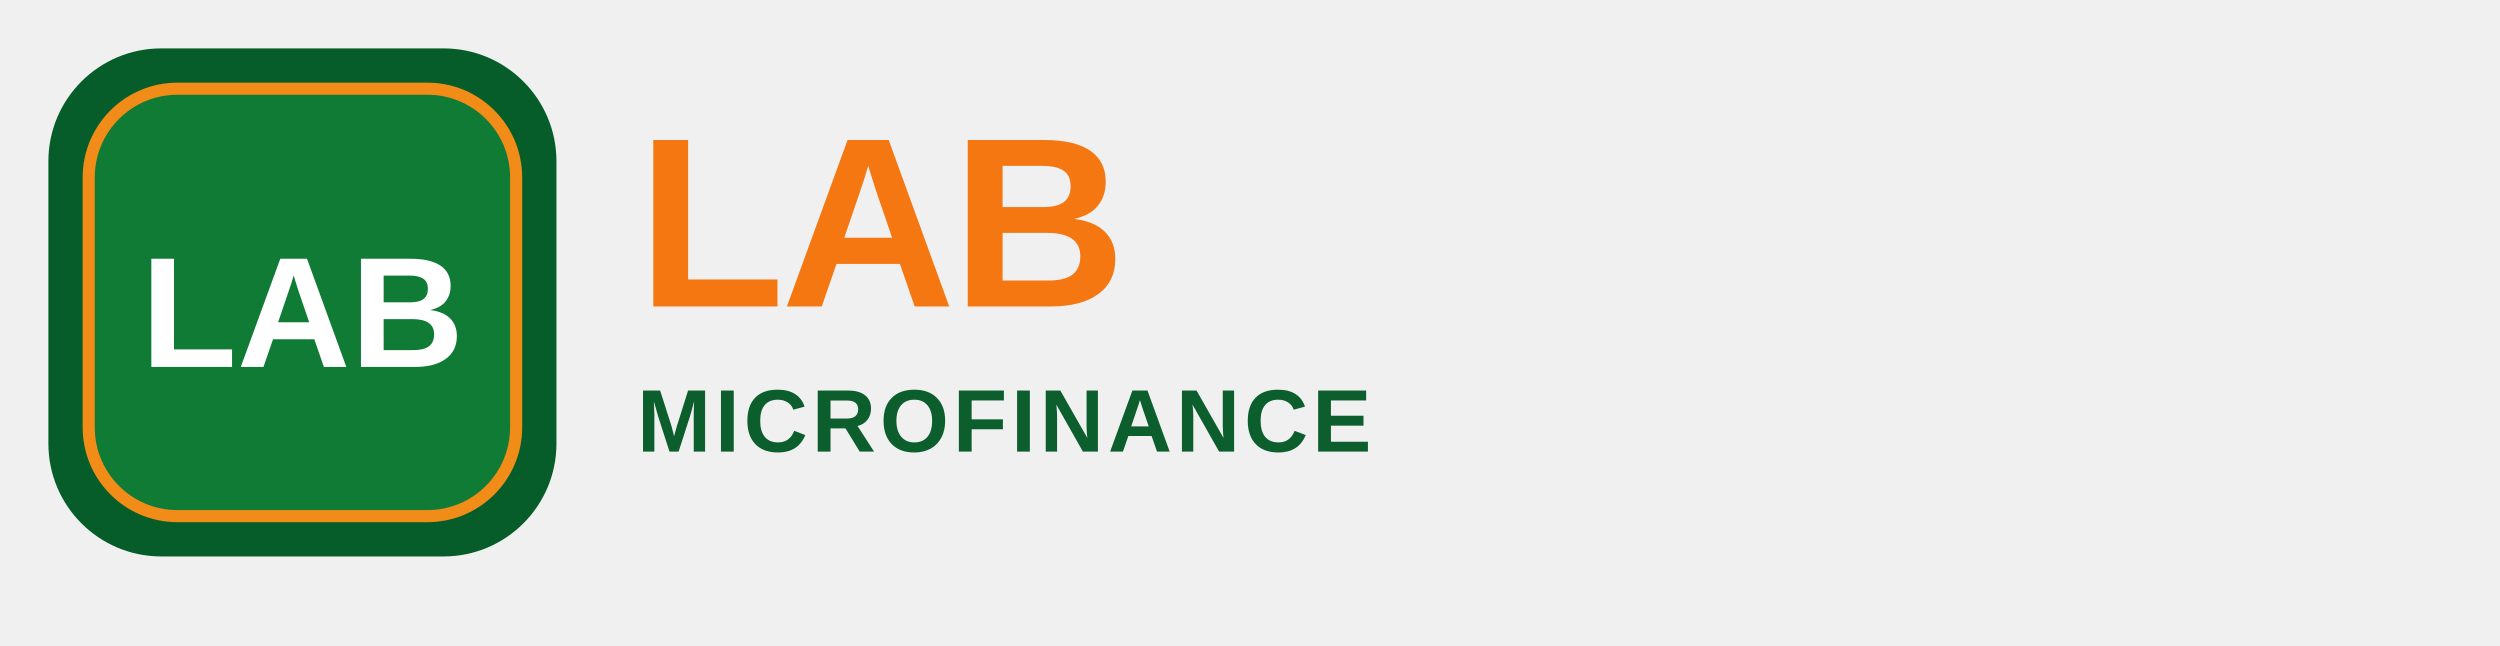
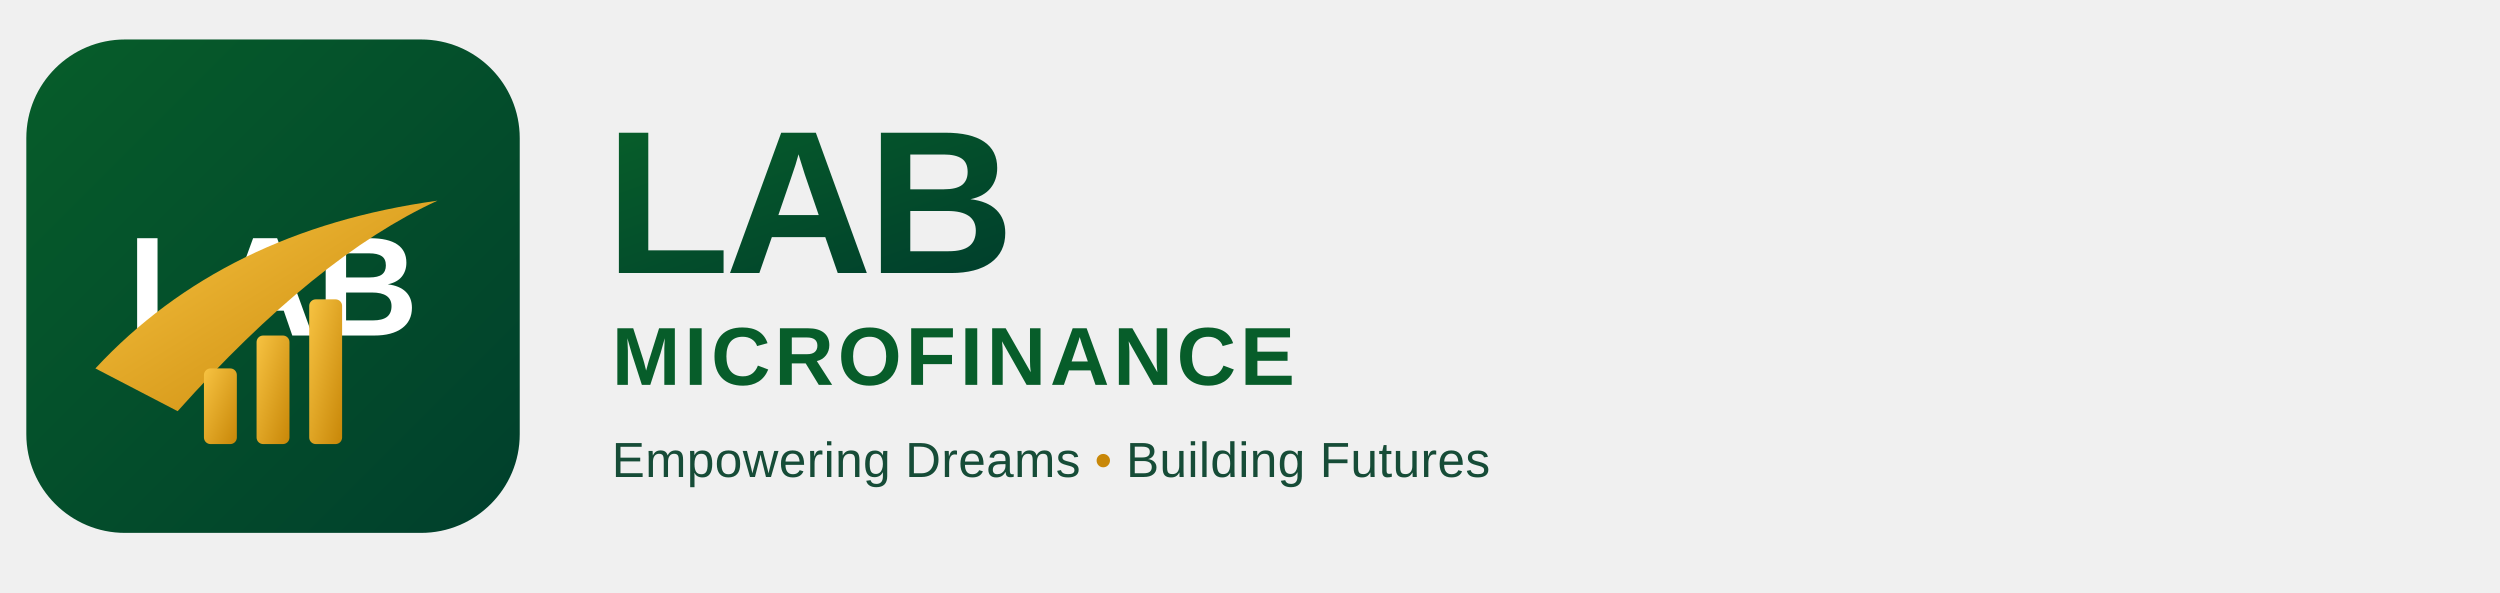
- <svg xmlns="http://www.w3.org/2000/svg" width="620" height="160" viewBox="0 0 620 160" fill="none" role="img" aria-labelledby="title desc">
-   <rect x="12" y="12" width="126" height="126" rx="28" fill="#075D2A" />
-   <rect x="22" y="22" width="106" height="106" rx="22" fill="#0F7B35" stroke="#F28C18" stroke-width="3" />
-   <text x="75" y="91" text-anchor="middle" fill="#FFFFFF" font-family="Arial, Helvetica, sans-serif" font-size="39" font-weight="900">LAB</text>
-   <text x="158" y="76" fill="#F47712" font-family="Arial, Helvetica, sans-serif" font-size="60" font-weight="900" letter-spacing="-1">LAB</text>
-   <text x="158" y="112" fill="#0C5E2D" font-family="Arial, Helvetica, sans-serif" font-size="22" font-weight="900" letter-spacing="1">MICROFINANCE</text>
+ <svg xmlns="http://www.w3.org/2000/svg" width="760" height="180" viewBox="0 0 760 180" role="img" aria-labelledby="title desc">
+   <defs>
+     <linearGradient id="green" x1="0" y1="0" x2="1" y2="1">
+       <stop stop-color="#075D2A" />
+       <stop offset="1" stop-color="#003F2C" />
+     </linearGradient>
+     <linearGradient id="gold" x1="0" y1="0" x2="1" y2="1">
+       <stop stop-color="#F7C342" />
+       <stop offset="1" stop-color="#C88708" />
+     </linearGradient>
+   </defs>
+   <rect x="8" y="12" width="150" height="150" rx="30" fill="url(#green)" />
+   <text x="83" y="102" font-family="Arial,Helvetica,sans-serif" font-size="43" font-weight="900" text-anchor="middle" fill="#fff">LAB</text>
+   <path d="M29 112 Q68 70 133 61 Q96 78 54 125 Z" fill="url(#gold)" />
+   <rect x="62" y="112" width="10" height="23" rx="2" fill="url(#gold)" />
+   <rect x="78" y="102" width="10" height="33" rx="2" fill="url(#gold)" />
+   <rect x="94" y="91" width="10" height="44" rx="2" fill="url(#gold)" />
+   <text x="184" y="83" font-family="Arial,Helvetica,sans-serif" font-size="62" font-weight="900" letter-spacing="-1.5" fill="url(#green)">LAB</text>
+   <text x="186" y="117" font-family="Arial,Helvetica,sans-serif" font-size="25" font-weight="800" letter-spacing="1.2" fill="#075D2A">MICROFINANCE</text>
+   <text x="186" y="145" font-family="Arial,Helvetica,sans-serif" font-size="15" letter-spacing=".15" fill="#164C37">Empowering Dreams <tspan fill="#C88708">•</tspan> Building Futures</text>
</svg>
